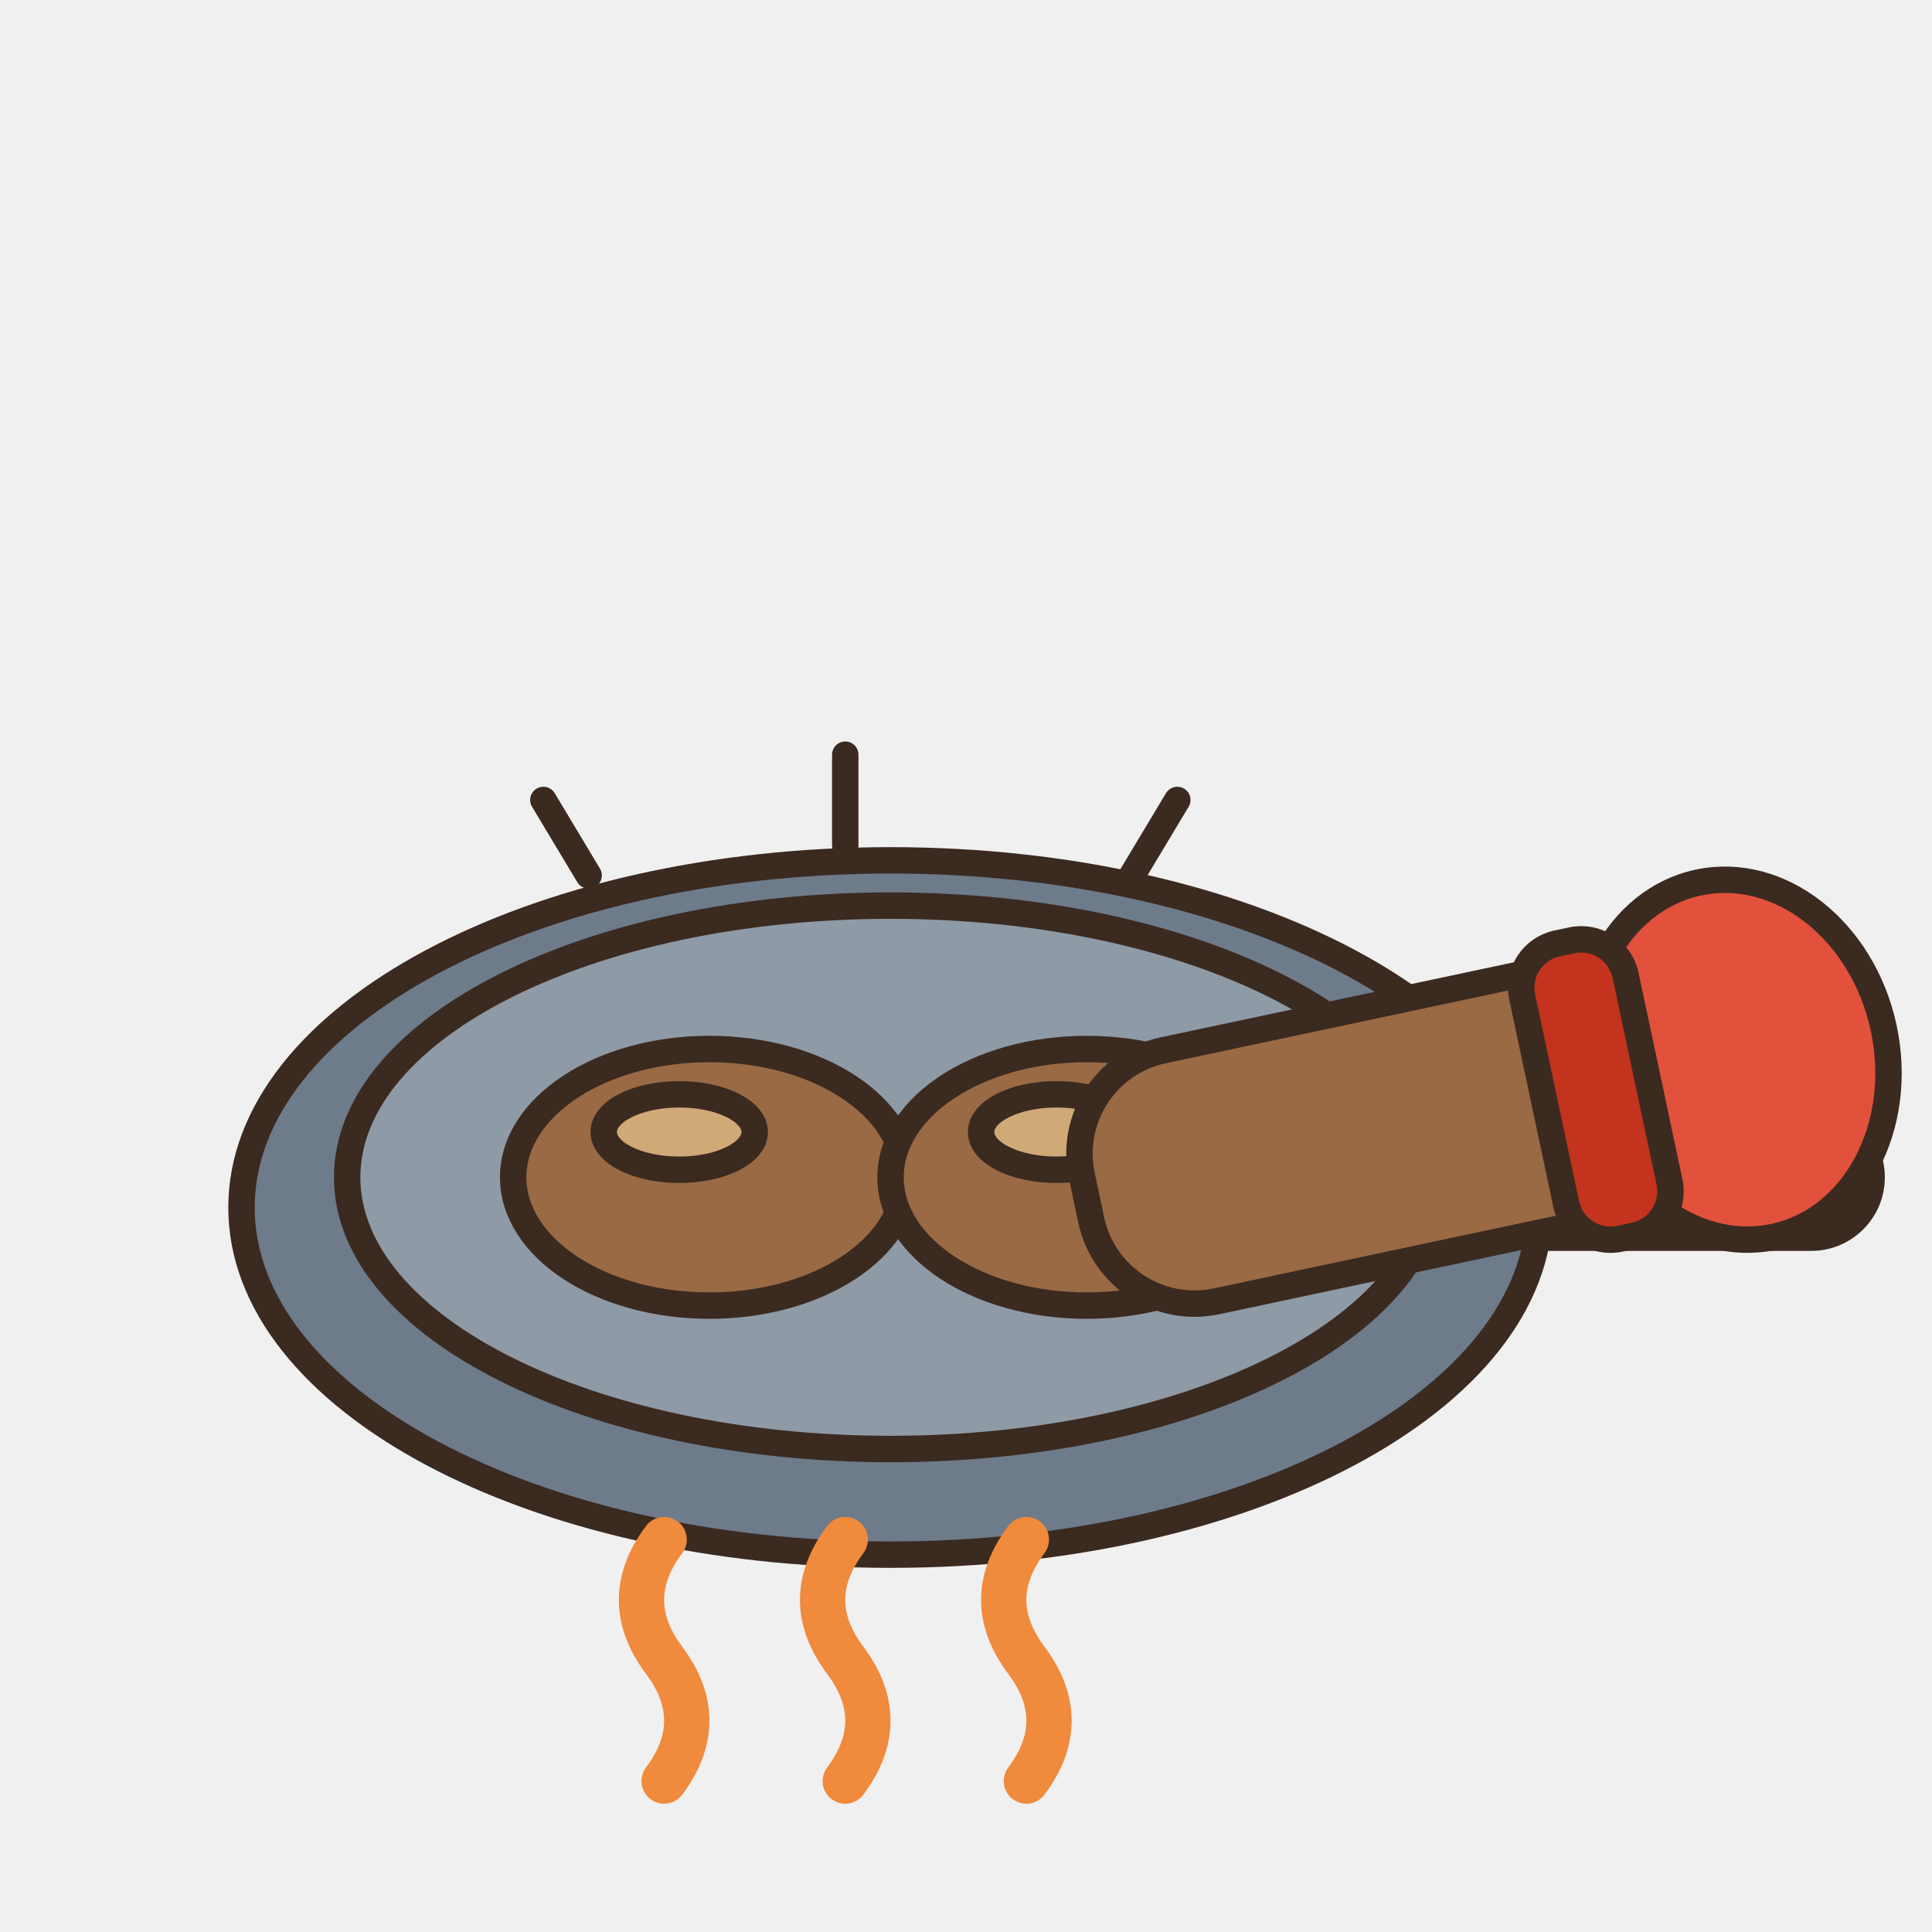
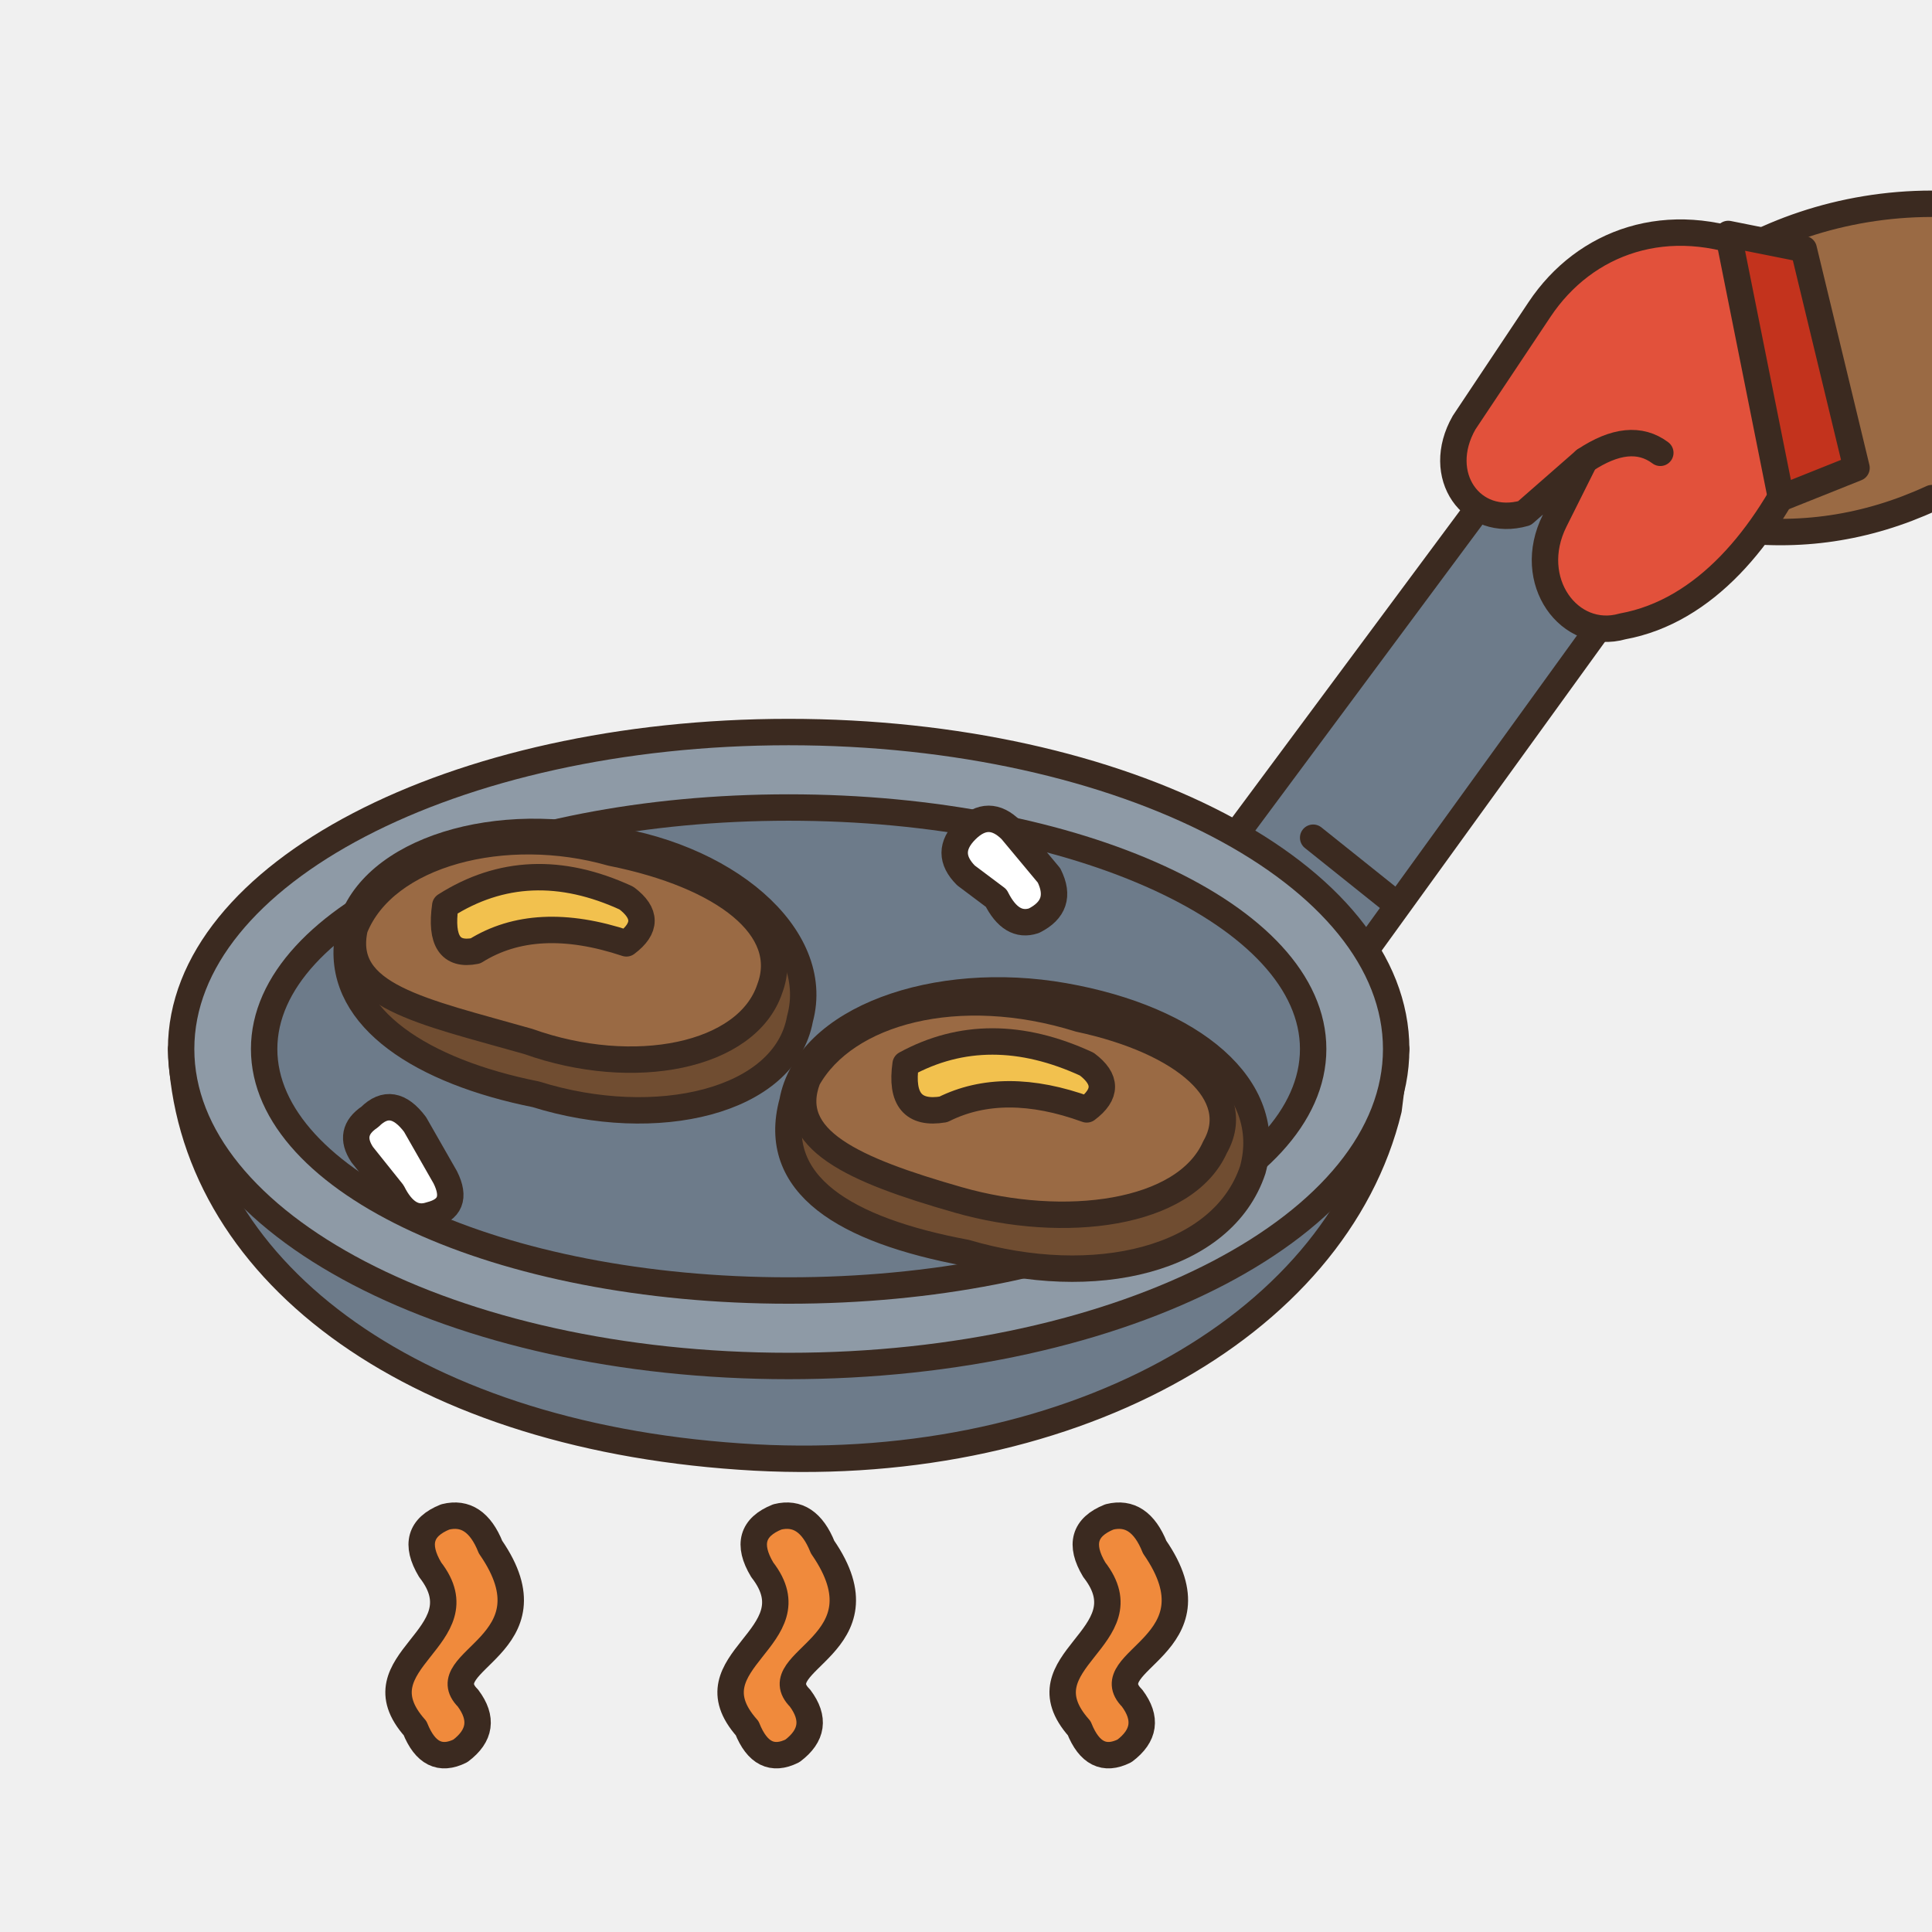
<svg xmlns="http://www.w3.org/2000/svg" viewBox="0 0 256 256">
-   <g stroke="#3B2A20" stroke-width="3.5" stroke-linecap="round" stroke-linejoin="round">
-     <ellipse cx="118" cy="160" rx="86" ry="46" fill="#6D7B8A" />
-     <ellipse cx="118" cy="156" rx="72" ry="36" fill="#8E9AA6" />
-     <rect x="196" y="148" width="52" height="16" rx="8" fill="#3B2A20" />
-     <ellipse cx="94" cy="156" rx="26" ry="17" fill="#9A6A44" />
-     <ellipse cx="144" cy="156" rx="26" ry="17" fill="#9A6A44" />
-     <ellipse cx="90" cy="150" rx="10" ry="5" fill="#CFA976" />
-     <ellipse cx="140" cy="150" rx="10" ry="5" fill="#CFA976" />
-     <path d="M78 116 l-6 -10 M112 112 l0 -12 M150 116 l6 -10" fill="none" />
-     <path d="M88 236 q6 -8 0 -16 q-6 -8 0 -16" fill="none" stroke="#F08A3C" stroke-width="6" />
-     <path d="M112 236 q6 -8 0 -16 q-6 -8 0 -16" fill="none" stroke="#F08A3C" stroke-width="6" />
-     <path d="M136 236 q6 -8 0 -16 q-6 -8 0 -16" fill="none" stroke="#F08A3C" stroke-width="6" />
-     <g transform="translate(232 140) rotate(78)">
-       <rect x="-17" y="10" width="34" height="80" rx="14" fill="#9A6A44" />
-       <ellipse cx="0" cy="2" rx="24" ry="20" fill="#E2513B" />
-       <rect x="-20" y="14" width="40" height="14" rx="6" fill="#C3331D" />
+   <g id="frying" stroke="#3B2A20" stroke-width="3.5" stroke-linecap="round" stroke-linejoin="round">
+     <g id="heat" fill="#F08A3C">
+       <path d="M55 229 C47 220 64 217 57 208 Q54 203 59 201 Q63 200 65 205 C74 218 57 220 62 225 Q65 229 61 232 Q57 234 55 229 Z" />
+       <path d="M99 229 C91 220 108 217 101 208 Q98 203 103 201 Q107 200 109 205 C118 218 101 220 106 225 Q109 229 105 232 Q101 234 99 229 Z" />
+       <path d="M143 229 C135 220 152 217 145 208 Q142 203 147 201 Q151 200 153 205 C162 218 145 220 150 225 Q153 229 149 232 Q145 234 143 229 Z" />
+     </g>
+     <g id="pan-handle">
+       <path d="M159 117 L208 51 Q213 45 219 49 L225 54 Q230 58 225 65 L178 130 Z" fill="#6D7B8A" />
+       <path d="M174 111 L184 119" fill="none" />
+     </g>
+     <g id="pan">
+       <path d="M24 139 C25 168 54 190 98 193 C141 196 177 176 184 147 L185 139 Z" fill="#6D7B8A" />
+       <ellipse cx="104.5" cy="139" rx="80.5" ry="42" fill="#8E9AA6" />
+       <ellipse cx="104.5" cy="139" rx="69.5" ry="32" fill="#6D7B8A" />
+     </g>
+     <g id="meatballs">
+       <path d="M46 125 C47 114 63 108 79 111 C96 113 109 124 106 135 C104 146 87 150 71 145 C56 142 45 135 46 125 Z" fill="#704D31" />
+       <path d="M47 123 C51 113 67 109 81 113 C96 116 105 123 102 131 C99 140 84 143 70 138 C56 134 45 132 47 123 Z" fill="#9A6A44" />
+       <path d="M59 120 Q70 113 83 119 Q87 122 83 125 Q71 121 63 126 Q58 127 59 120 Z" fill="#F2C14E" />
+       <path d="M105 146 C107 135 124 129 141 132 C158 135 169 144 166 155 C162 167 145 171 128 166 C112 163 102 157 105 146 Z" fill="#704D31" />
+       <path d="M107 143 C112 134 127 130 143 135 C157 138 165 145 161 152 C157 161 141 163 127 159 C113 155 104 151 107 143 Z" fill="#9A6A44" />
+       <path d="M120 141 Q131 135 144 141 Q148 144 144 147 Q133 143 125 147 Q119 148 120 141 Z" fill="#F2C14E" />
+     </g>
+     <g id="sizzle" fill="#FFFFFF">
+       <path d="M49 148 Q52 145 55 149 L59 156 Q61 160 57 161 Q54 162 52 158 L48 153 Q46 150 49 148 Z" />
+       <path d="M128 110 Q131 107 134 110 L139 116 Q141 120 137 122 Q134 123 132 119 L128 116 Q125 113 128 110 Z" />
+     </g>
+     <g id="bo-forearm">
+       <path d="M256 27 C244 27 233 31 225 37 L229 70 Q243 72 256 66" fill="#9A6A44" />
+     </g>
+     <g id="oven-mitt">
+       <path d="M233 33 C221 28 210 32 204 41 L194 56 C190 63 195 70 202 68 L210 61 L206 69 C202 77 208 85 215 83 C226 81 234 71 239 60 Z" fill="#E2513B" />
+       <path d="M229 31 L239 33 L246 62 L236 66 Z" fill="#C3331D" />
+       <path d="M210 61 Q216 57 220 60" fill="none" />
    </g>
  </g>
</svg>
